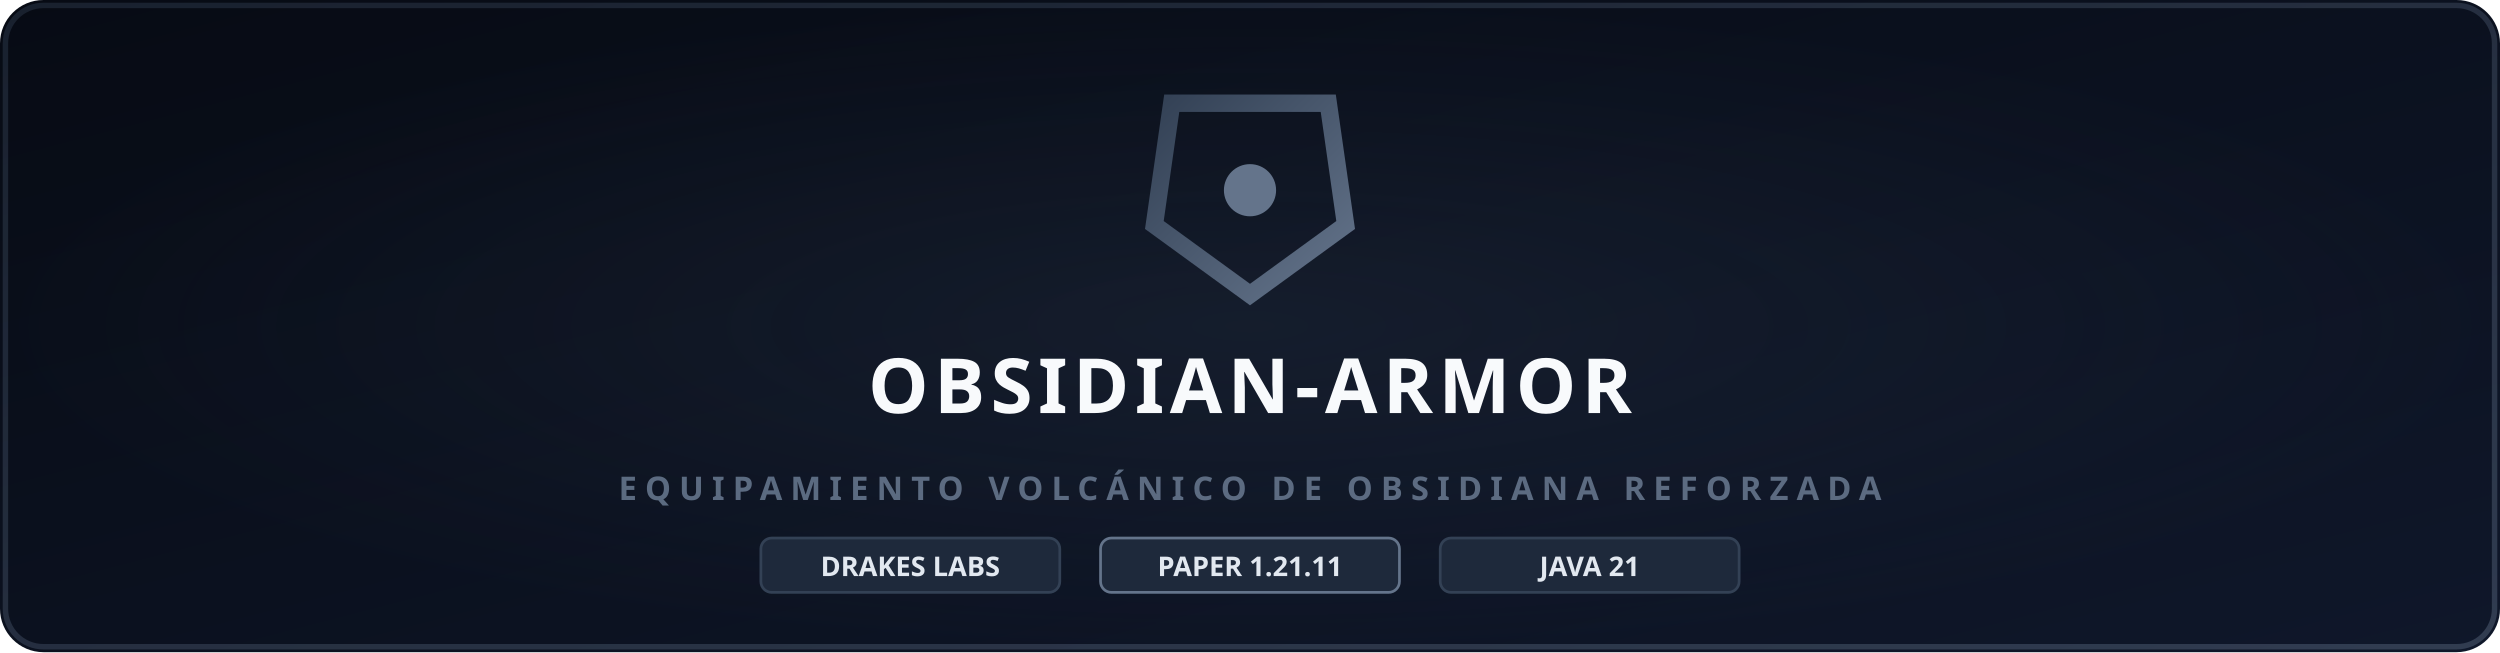
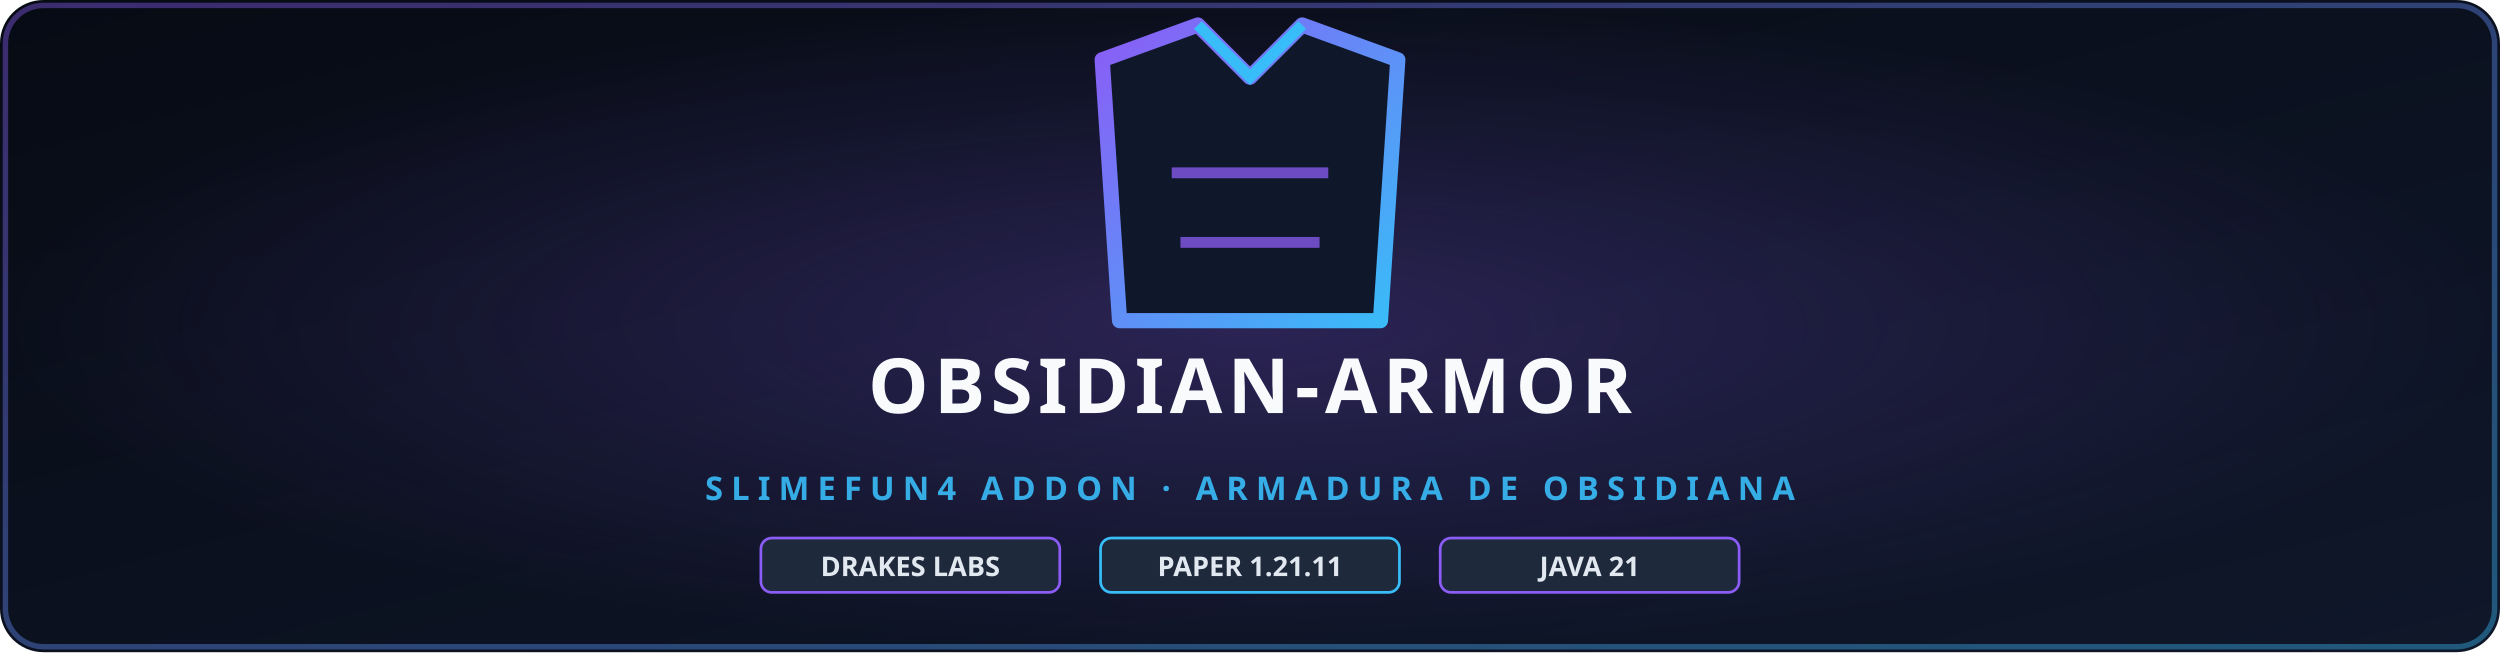
<svg xmlns="http://www.w3.org/2000/svg" viewBox="0 0 920 240" width="920" height="240" role="img" aria-label="Obsidian-Armor Banner">
  <defs>
    <linearGradient id="bFondo" x1="0" y1="0" x2="1" y2="1">
      <stop offset="0%" stop-color="#070B14" />
      <stop offset="100%" stop-color="#0F172A" />
    </linearGradient>
    <linearGradient id="acG" x1="0" y1="0" x2="1" y2="1">
-       <stop offset="0%" stop-color="#334155" />
-       <stop offset="100%" stop-color="#64748B" />
+       <stop offset="0%" stop-color="#8B5CF6" />
+       <stop offset="100%" stop-color="#38BDF8" />
    </linearGradient>
    <radialGradient id="bHalo" cx="50%" cy="50%" r="50%">
-       <stop offset="0%" stop-color="#334155" stop-opacity="0.25" />
-       <stop offset="100%" stop-color="#334155" stop-opacity="0" />
+       <stop offset="0%" stop-color="#8B5CF6" stop-opacity="0.25" />
+       <stop offset="100%" stop-color="#8B5CF6" stop-opacity="0" />
    </radialGradient>
  </defs>
  <rect width="920" height="240" rx="16" fill="url(#bFondo)" />
  <rect width="920" height="240" rx="16" fill="url(#bHalo)" />
  <rect x="2" y="2" width="916" height="236" rx="14" fill="none" stroke="url(#acG)" stroke-width="2" opacity="0.4" />
  <g transform="translate(460,70) scale(1.6)">
-     <path d="M-18,-20 L18,-20 L22,8 L0,24 L-22,8 Z" fill="none" stroke="url(#acG)" stroke-width="4" />
-     <circle cx="0" cy="0" r="6" fill="#64748B" />
+     <path d="M -34 -30 L -12 -38 L 0 -26 L 12 -38 L 34 -30 L 30 30 L -30 30 Z" fill="#0F172A" stroke="url(#acG)" stroke-width="3.5" stroke-linejoin="round" />
+     <path d="M -12 -38 L 0 -26 L 12 -38" fill="none" stroke="#38BDF8" stroke-width="2.5" />
+     <path d="M -18 -4 L 18 -4 M -16 12 L 16 12" stroke="#8B5CF6" stroke-width="2.5" opacity="0.75">
+       <animate attributeName="opacity" values="0.75;0.25;0.75" dur="3s" repeatCount="indefinite" />
+     </path>
  </g>
  <text x="460" y="152" text-anchor="middle" font-family="'Segoe UI', system-ui, -apple-system, sans-serif" font-weight="900" font-size="28" fill="#F8FAFC" letter-spacing="2">
    OBSIDIAN-ARMOR
  </text>
-   <text x="460" y="184" text-anchor="middle" font-family="'Segoe UI', system-ui, -apple-system, sans-serif" font-weight="700" font-size="12" fill="#64748B" letter-spacing="3" opacity="0.9">
-     EQUIPAMIENTO VOLCÁNICO DE OBSIDIANA REFORZADA
+   <text x="460" y="184" text-anchor="middle" font-family="'Segoe UI', system-ui, -apple-system, sans-serif" font-weight="700" font-size="12" fill="#38BDF8" letter-spacing="3" opacity="0.9">
+     SLIMEFUN4 ADDON · ARMADURA DE OBSIDIANA
  </text>
  <g transform="translate(460, 210)">
-     <rect x="-180" y="-12" width="110" height="20" rx="4" fill="#1E293B" stroke="#334155" stroke-width="1" />
+     <rect x="-180" y="-12" width="110" height="20" rx="4" fill="#1E293B" stroke="#8B5CF6" stroke-width="1" />
    <text x="-125" y="2" text-anchor="middle" font-family="sans-serif" font-size="10" font-weight="700" fill="#E2E8F0">DRAKES LABS</text>
-     <rect x="-55" y="-12" width="110" height="20" rx="4" fill="#1E293B" stroke="#64748B" stroke-width="1" />
+     <rect x="-55" y="-12" width="110" height="20" rx="4" fill="#1E293B" stroke="#38BDF8" stroke-width="1" />
    <text x="0" y="2" text-anchor="middle" font-family="sans-serif" font-size="10" font-weight="700" fill="#E2E8F0">PAPER 1.21.11</text>
-     <rect x="70" y="-12" width="110" height="20" rx="4" fill="#1E293B" stroke="#334155" stroke-width="1" />
+     <rect x="70" y="-12" width="110" height="20" rx="4" fill="#1E293B" stroke="#8B5CF6" stroke-width="1" />
    <text x="125" y="2" text-anchor="middle" font-family="sans-serif" font-size="10" font-weight="700" fill="#E2E8F0">JAVA 21</text>
  </g>
</svg>
